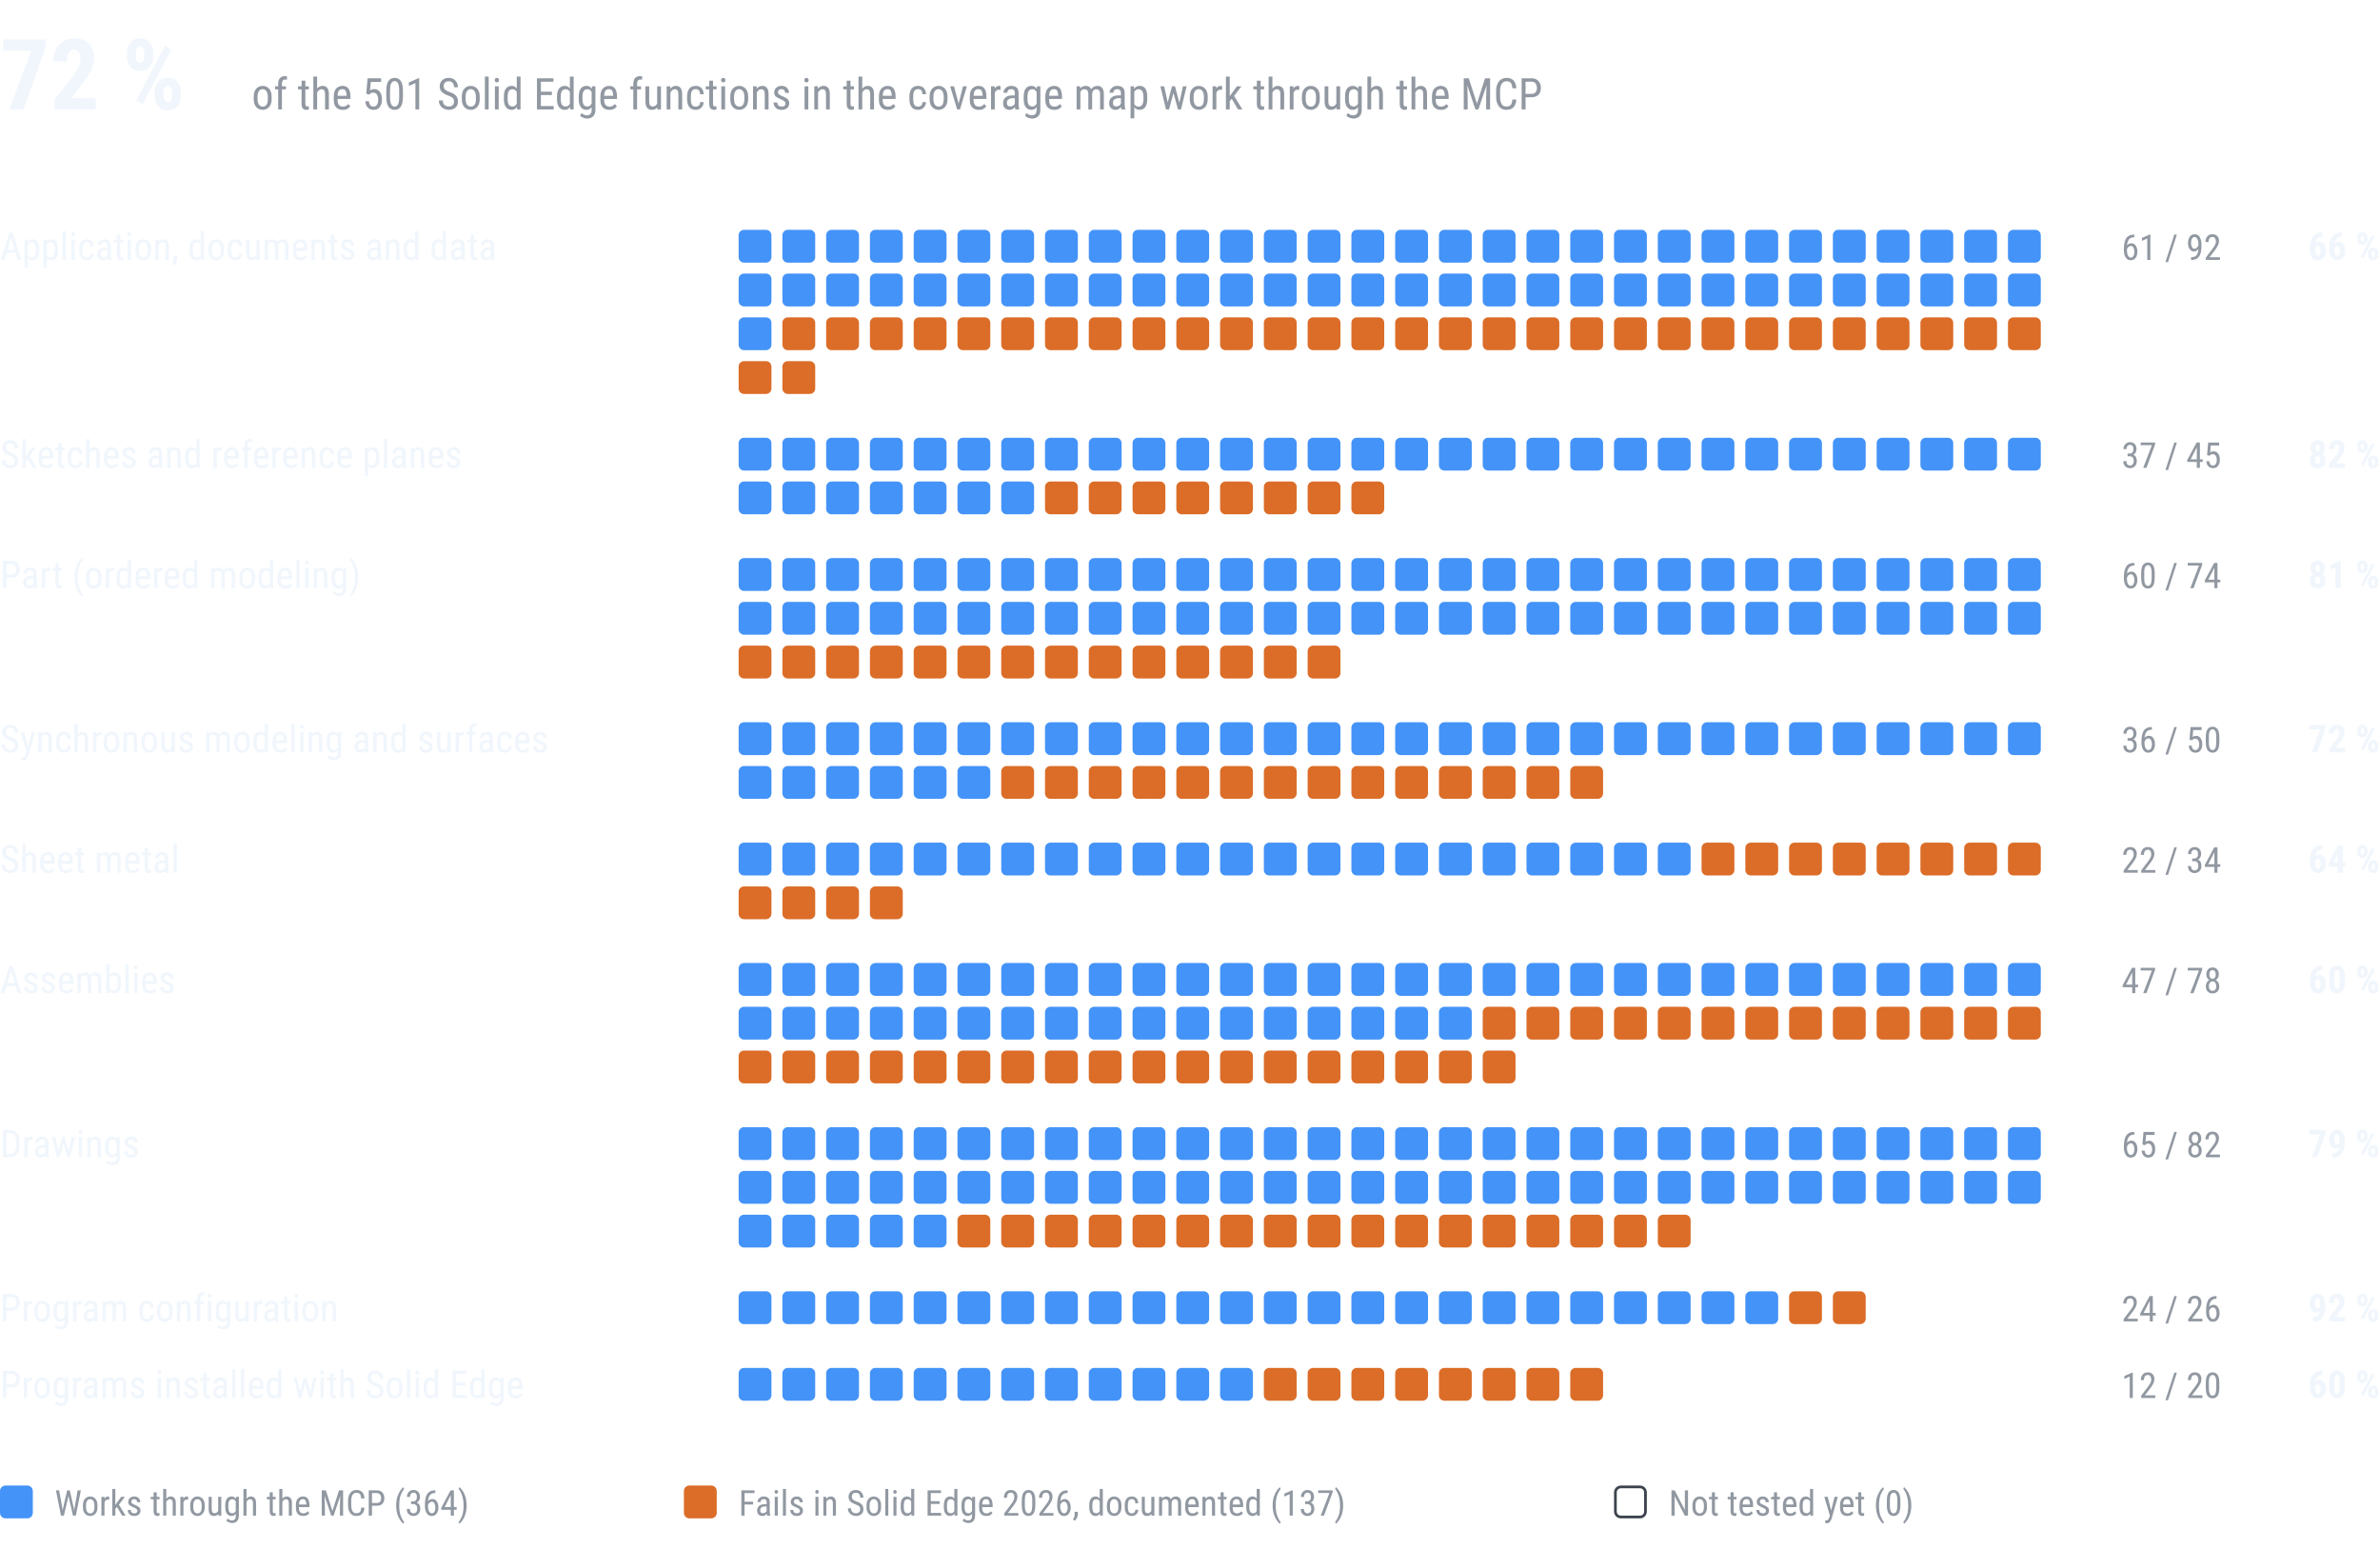
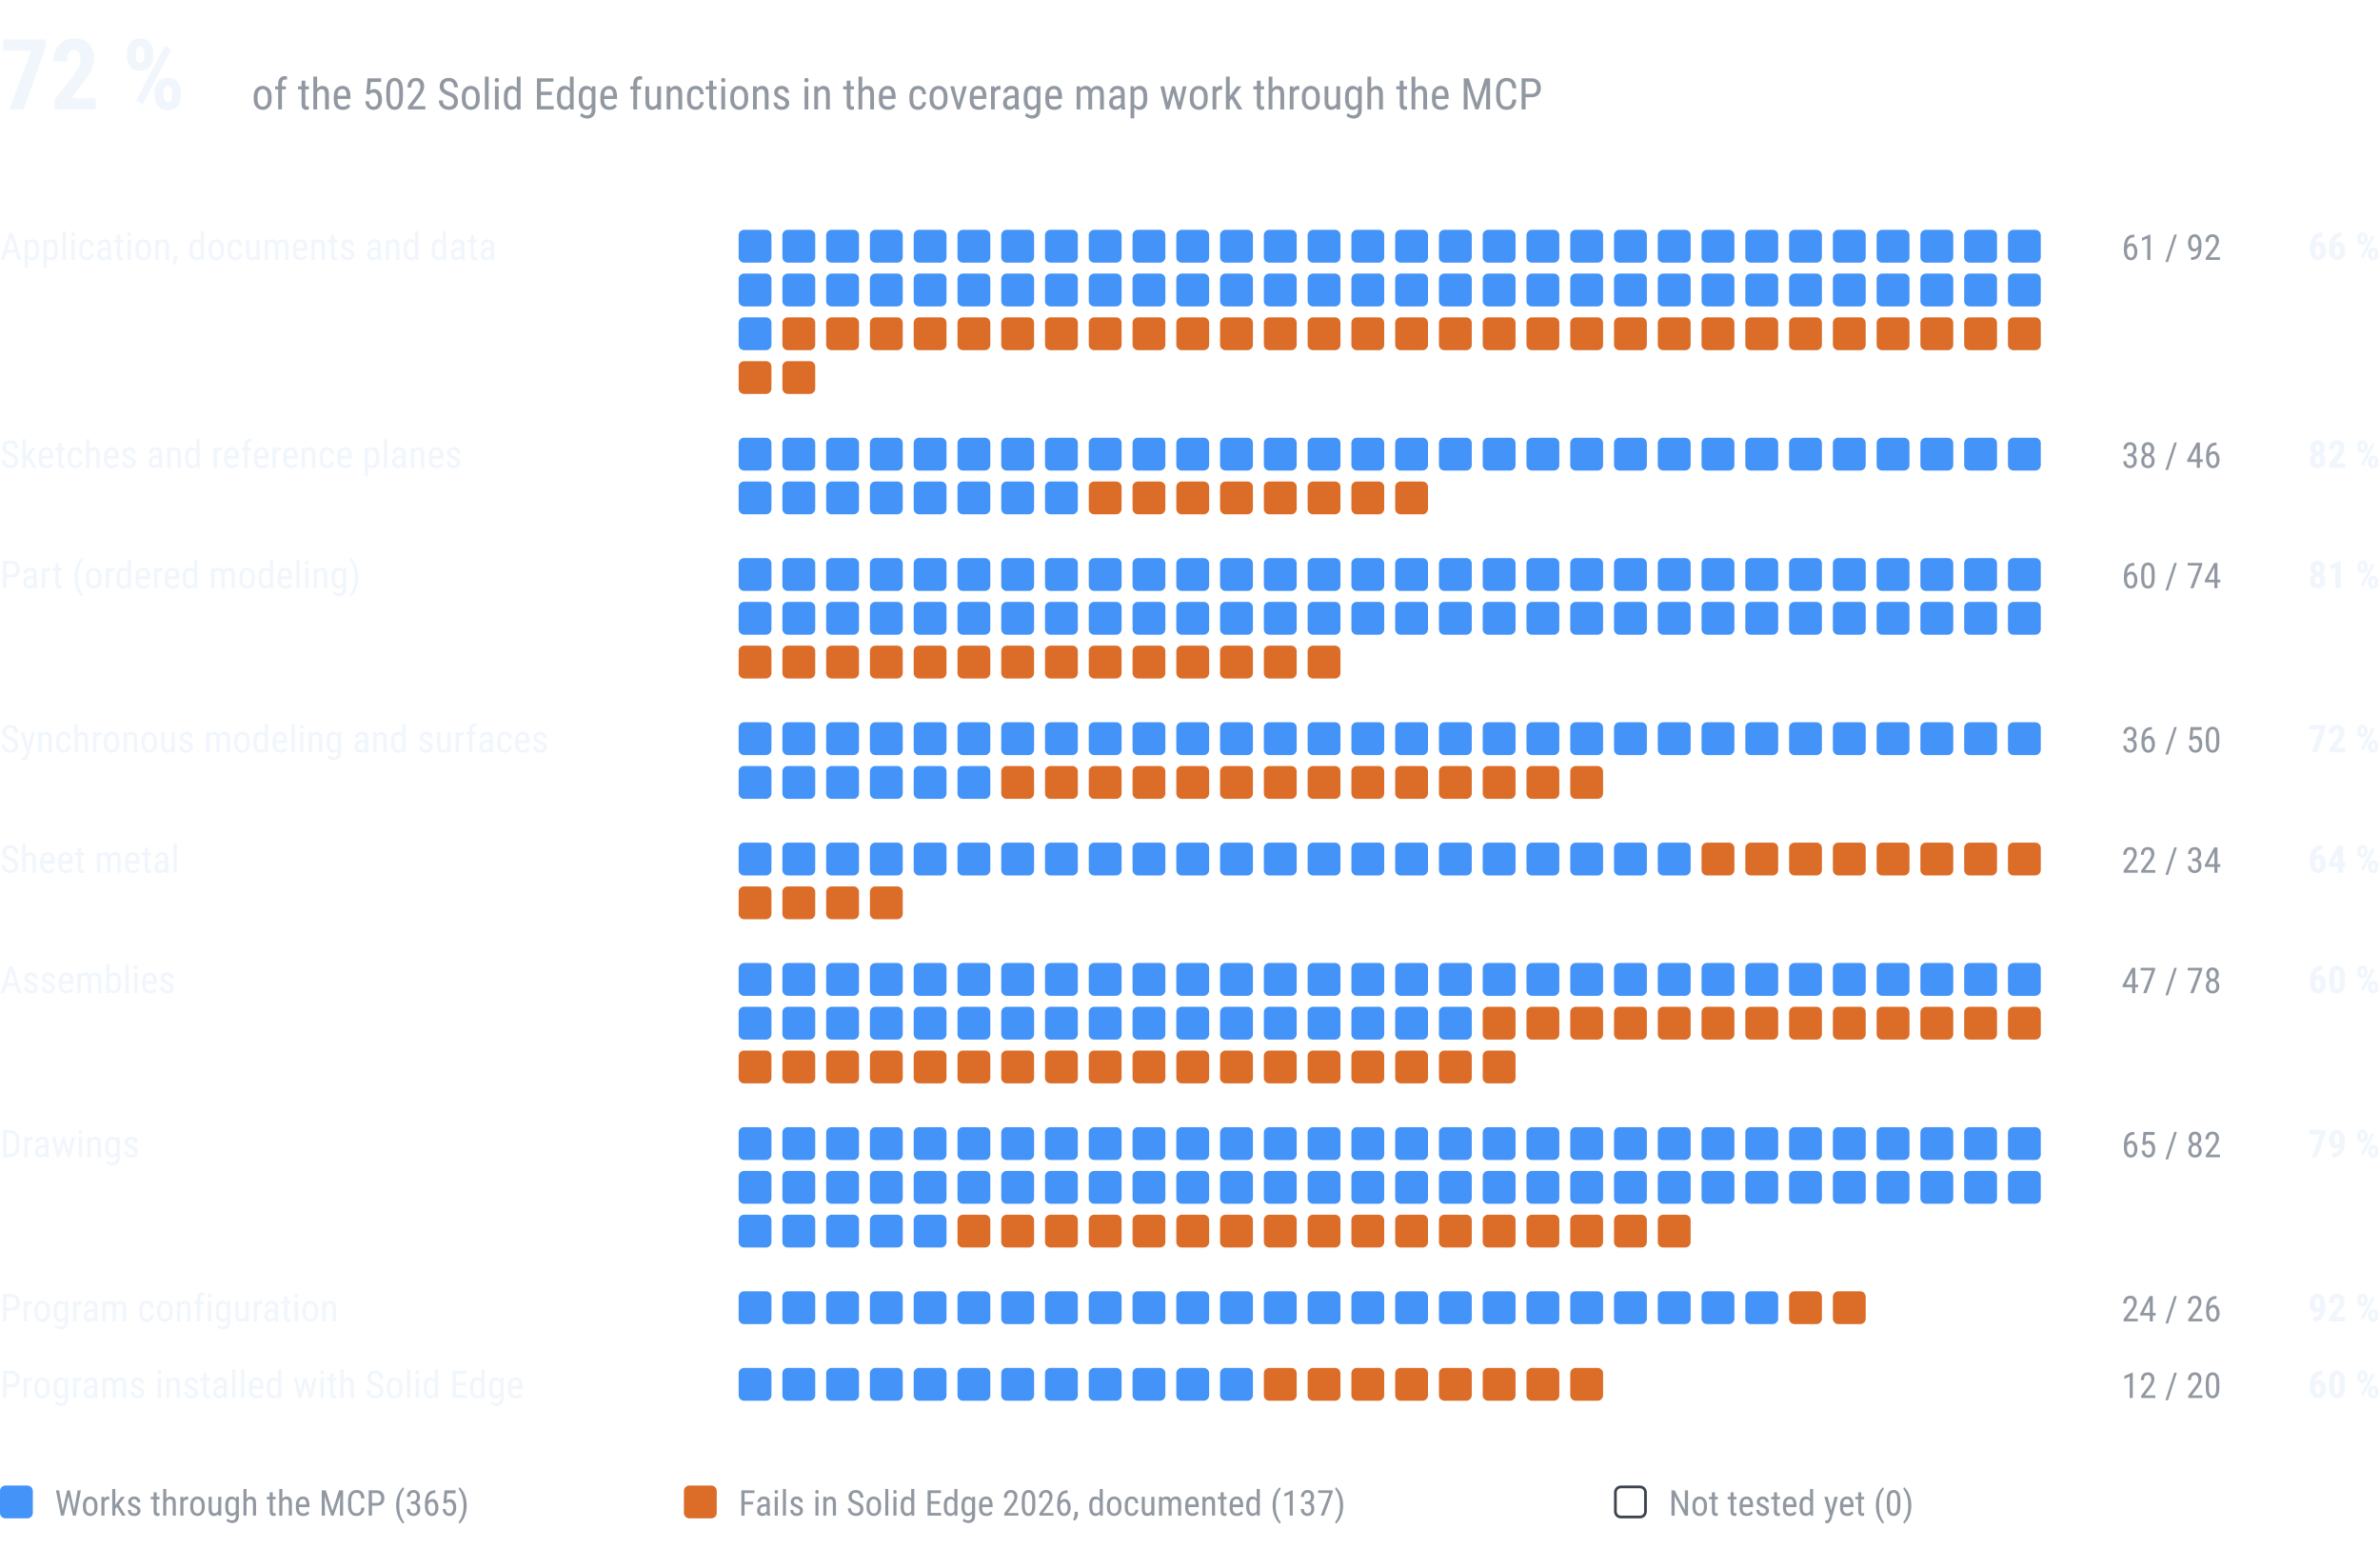
<svg xmlns="http://www.w3.org/2000/svg" width="870" height="566" viewBox="0 0 870 566" role="img" aria-labelledby="title desc">
  <g font-family="Bahnschrift, 'DIN Alternate', 'DIN 1451', D-DIN, Barlow, 'Roboto Condensed', 'Arial Narrow', sans-serif">
    <text x="0" y="40" font-size="36" font-weight="600" fill="#f0f6fc">72 %</text>
-     <text x="92" y="40" font-size="16" fill="#9198a1">of the 501 Solid Edge functions in the coverage map work through the MCP</text>
+     <text x="92" y="40" font-size="16" fill="#9198a1">of the 502 Solid Edge functions in the coverage map work through the MCP</text>
    <text x="0" y="95" font-size="14" fill="#f0f6fc">Application, documents and data</text>
    <rect x="270" y="84" width="12" height="12" rx="2" fill="#4493f8" />
    <rect x="286" y="84" width="12" height="12" rx="2" fill="#4493f8" />
    <rect x="302" y="84" width="12" height="12" rx="2" fill="#4493f8" />
    <rect x="318" y="84" width="12" height="12" rx="2" fill="#4493f8" />
    <rect x="334" y="84" width="12" height="12" rx="2" fill="#4493f8" />
    <rect x="350" y="84" width="12" height="12" rx="2" fill="#4493f8" />
    <rect x="366" y="84" width="12" height="12" rx="2" fill="#4493f8" />
    <rect x="382" y="84" width="12" height="12" rx="2" fill="#4493f8" />
    <rect x="398" y="84" width="12" height="12" rx="2" fill="#4493f8" />
    <rect x="414" y="84" width="12" height="12" rx="2" fill="#4493f8" />
    <rect x="430" y="84" width="12" height="12" rx="2" fill="#4493f8" />
    <rect x="446" y="84" width="12" height="12" rx="2" fill="#4493f8" />
    <rect x="462" y="84" width="12" height="12" rx="2" fill="#4493f8" />
    <rect x="478" y="84" width="12" height="12" rx="2" fill="#4493f8" />
    <rect x="494" y="84" width="12" height="12" rx="2" fill="#4493f8" />
    <rect x="510" y="84" width="12" height="12" rx="2" fill="#4493f8" />
    <rect x="526" y="84" width="12" height="12" rx="2" fill="#4493f8" />
    <rect x="542" y="84" width="12" height="12" rx="2" fill="#4493f8" />
    <rect x="558" y="84" width="12" height="12" rx="2" fill="#4493f8" />
    <rect x="574" y="84" width="12" height="12" rx="2" fill="#4493f8" />
    <rect x="590" y="84" width="12" height="12" rx="2" fill="#4493f8" />
    <rect x="606" y="84" width="12" height="12" rx="2" fill="#4493f8" />
    <rect x="622" y="84" width="12" height="12" rx="2" fill="#4493f8" />
    <rect x="638" y="84" width="12" height="12" rx="2" fill="#4493f8" />
    <rect x="654" y="84" width="12" height="12" rx="2" fill="#4493f8" />
    <rect x="670" y="84" width="12" height="12" rx="2" fill="#4493f8" />
    <rect x="686" y="84" width="12" height="12" rx="2" fill="#4493f8" />
    <rect x="702" y="84" width="12" height="12" rx="2" fill="#4493f8" />
    <rect x="718" y="84" width="12" height="12" rx="2" fill="#4493f8" />
    <rect x="734" y="84" width="12" height="12" rx="2" fill="#4493f8" />
    <rect x="270" y="100" width="12" height="12" rx="2" fill="#4493f8" />
    <rect x="286" y="100" width="12" height="12" rx="2" fill="#4493f8" />
    <rect x="302" y="100" width="12" height="12" rx="2" fill="#4493f8" />
    <rect x="318" y="100" width="12" height="12" rx="2" fill="#4493f8" />
    <rect x="334" y="100" width="12" height="12" rx="2" fill="#4493f8" />
    <rect x="350" y="100" width="12" height="12" rx="2" fill="#4493f8" />
    <rect x="366" y="100" width="12" height="12" rx="2" fill="#4493f8" />
    <rect x="382" y="100" width="12" height="12" rx="2" fill="#4493f8" />
    <rect x="398" y="100" width="12" height="12" rx="2" fill="#4493f8" />
    <rect x="414" y="100" width="12" height="12" rx="2" fill="#4493f8" />
    <rect x="430" y="100" width="12" height="12" rx="2" fill="#4493f8" />
    <rect x="446" y="100" width="12" height="12" rx="2" fill="#4493f8" />
    <rect x="462" y="100" width="12" height="12" rx="2" fill="#4493f8" />
    <rect x="478" y="100" width="12" height="12" rx="2" fill="#4493f8" />
    <rect x="494" y="100" width="12" height="12" rx="2" fill="#4493f8" />
    <rect x="510" y="100" width="12" height="12" rx="2" fill="#4493f8" />
    <rect x="526" y="100" width="12" height="12" rx="2" fill="#4493f8" />
    <rect x="542" y="100" width="12" height="12" rx="2" fill="#4493f8" />
    <rect x="558" y="100" width="12" height="12" rx="2" fill="#4493f8" />
    <rect x="574" y="100" width="12" height="12" rx="2" fill="#4493f8" />
    <rect x="590" y="100" width="12" height="12" rx="2" fill="#4493f8" />
    <rect x="606" y="100" width="12" height="12" rx="2" fill="#4493f8" />
    <rect x="622" y="100" width="12" height="12" rx="2" fill="#4493f8" />
    <rect x="638" y="100" width="12" height="12" rx="2" fill="#4493f8" />
    <rect x="654" y="100" width="12" height="12" rx="2" fill="#4493f8" />
    <rect x="670" y="100" width="12" height="12" rx="2" fill="#4493f8" />
    <rect x="686" y="100" width="12" height="12" rx="2" fill="#4493f8" />
    <rect x="702" y="100" width="12" height="12" rx="2" fill="#4493f8" />
    <rect x="718" y="100" width="12" height="12" rx="2" fill="#4493f8" />
    <rect x="734" y="100" width="12" height="12" rx="2" fill="#4493f8" />
    <rect x="270" y="116" width="12" height="12" rx="2" fill="#4493f8" />
    <rect x="286" y="116" width="12" height="12" rx="2" fill="#db6d28" />
    <rect x="302" y="116" width="12" height="12" rx="2" fill="#db6d28" />
    <rect x="318" y="116" width="12" height="12" rx="2" fill="#db6d28" />
    <rect x="334" y="116" width="12" height="12" rx="2" fill="#db6d28" />
    <rect x="350" y="116" width="12" height="12" rx="2" fill="#db6d28" />
    <rect x="366" y="116" width="12" height="12" rx="2" fill="#db6d28" />
    <rect x="382" y="116" width="12" height="12" rx="2" fill="#db6d28" />
    <rect x="398" y="116" width="12" height="12" rx="2" fill="#db6d28" />
    <rect x="414" y="116" width="12" height="12" rx="2" fill="#db6d28" />
    <rect x="430" y="116" width="12" height="12" rx="2" fill="#db6d28" />
    <rect x="446" y="116" width="12" height="12" rx="2" fill="#db6d28" />
    <rect x="462" y="116" width="12" height="12" rx="2" fill="#db6d28" />
    <rect x="478" y="116" width="12" height="12" rx="2" fill="#db6d28" />
    <rect x="494" y="116" width="12" height="12" rx="2" fill="#db6d28" />
    <rect x="510" y="116" width="12" height="12" rx="2" fill="#db6d28" />
    <rect x="526" y="116" width="12" height="12" rx="2" fill="#db6d28" />
    <rect x="542" y="116" width="12" height="12" rx="2" fill="#db6d28" />
    <rect x="558" y="116" width="12" height="12" rx="2" fill="#db6d28" />
    <rect x="574" y="116" width="12" height="12" rx="2" fill="#db6d28" />
    <rect x="590" y="116" width="12" height="12" rx="2" fill="#db6d28" />
    <rect x="606" y="116" width="12" height="12" rx="2" fill="#db6d28" />
    <rect x="622" y="116" width="12" height="12" rx="2" fill="#db6d28" />
    <rect x="638" y="116" width="12" height="12" rx="2" fill="#db6d28" />
    <rect x="654" y="116" width="12" height="12" rx="2" fill="#db6d28" />
    <rect x="670" y="116" width="12" height="12" rx="2" fill="#db6d28" />
    <rect x="686" y="116" width="12" height="12" rx="2" fill="#db6d28" />
    <rect x="702" y="116" width="12" height="12" rx="2" fill="#db6d28" />
    <rect x="718" y="116" width="12" height="12" rx="2" fill="#db6d28" />
    <rect x="734" y="116" width="12" height="12" rx="2" fill="#db6d28" />
    <rect x="270" y="132" width="12" height="12" rx="2" fill="#db6d28" />
    <rect x="286" y="132" width="12" height="12" rx="2" fill="#db6d28" />
    <text x="812" y="95" font-size="13" text-anchor="end" fill="#9198a1">61 / 92</text>
    <text x="870" y="95" font-size="14" font-weight="600" text-anchor="end" fill="#f0f6fc">66 %</text>
    <text x="0" y="171" font-size="14" fill="#f0f6fc">Sketches and reference planes</text>
    <rect x="270" y="160" width="12" height="12" rx="2" fill="#4493f8" />
    <rect x="286" y="160" width="12" height="12" rx="2" fill="#4493f8" />
    <rect x="302" y="160" width="12" height="12" rx="2" fill="#4493f8" />
    <rect x="318" y="160" width="12" height="12" rx="2" fill="#4493f8" />
    <rect x="334" y="160" width="12" height="12" rx="2" fill="#4493f8" />
    <rect x="350" y="160" width="12" height="12" rx="2" fill="#4493f8" />
    <rect x="366" y="160" width="12" height="12" rx="2" fill="#4493f8" />
    <rect x="382" y="160" width="12" height="12" rx="2" fill="#4493f8" />
    <rect x="398" y="160" width="12" height="12" rx="2" fill="#4493f8" />
    <rect x="414" y="160" width="12" height="12" rx="2" fill="#4493f8" />
    <rect x="430" y="160" width="12" height="12" rx="2" fill="#4493f8" />
    <rect x="446" y="160" width="12" height="12" rx="2" fill="#4493f8" />
    <rect x="462" y="160" width="12" height="12" rx="2" fill="#4493f8" />
    <rect x="478" y="160" width="12" height="12" rx="2" fill="#4493f8" />
    <rect x="494" y="160" width="12" height="12" rx="2" fill="#4493f8" />
    <rect x="510" y="160" width="12" height="12" rx="2" fill="#4493f8" />
    <rect x="526" y="160" width="12" height="12" rx="2" fill="#4493f8" />
    <rect x="542" y="160" width="12" height="12" rx="2" fill="#4493f8" />
    <rect x="558" y="160" width="12" height="12" rx="2" fill="#4493f8" />
    <rect x="574" y="160" width="12" height="12" rx="2" fill="#4493f8" />
    <rect x="590" y="160" width="12" height="12" rx="2" fill="#4493f8" />
    <rect x="606" y="160" width="12" height="12" rx="2" fill="#4493f8" />
    <rect x="622" y="160" width="12" height="12" rx="2" fill="#4493f8" />
    <rect x="638" y="160" width="12" height="12" rx="2" fill="#4493f8" />
    <rect x="654" y="160" width="12" height="12" rx="2" fill="#4493f8" />
    <rect x="670" y="160" width="12" height="12" rx="2" fill="#4493f8" />
    <rect x="686" y="160" width="12" height="12" rx="2" fill="#4493f8" />
    <rect x="702" y="160" width="12" height="12" rx="2" fill="#4493f8" />
    <rect x="718" y="160" width="12" height="12" rx="2" fill="#4493f8" />
    <rect x="734" y="160" width="12" height="12" rx="2" fill="#4493f8" />
    <rect x="270" y="176" width="12" height="12" rx="2" fill="#4493f8" />
    <rect x="286" y="176" width="12" height="12" rx="2" fill="#4493f8" />
    <rect x="302" y="176" width="12" height="12" rx="2" fill="#4493f8" />
    <rect x="318" y="176" width="12" height="12" rx="2" fill="#4493f8" />
    <rect x="334" y="176" width="12" height="12" rx="2" fill="#4493f8" />
    <rect x="350" y="176" width="12" height="12" rx="2" fill="#4493f8" />
    <rect x="366" y="176" width="12" height="12" rx="2" fill="#4493f8" />
-     <rect x="382" y="176" width="12" height="12" rx="2" fill="#db6d28" />
+     <rect x="382" y="176" width="12" height="12" rx="2" fill="#4493f8" />
    <rect x="398" y="176" width="12" height="12" rx="2" fill="#db6d28" />
    <rect x="414" y="176" width="12" height="12" rx="2" fill="#db6d28" />
    <rect x="430" y="176" width="12" height="12" rx="2" fill="#db6d28" />
    <rect x="446" y="176" width="12" height="12" rx="2" fill="#db6d28" />
    <rect x="462" y="176" width="12" height="12" rx="2" fill="#db6d28" />
    <rect x="478" y="176" width="12" height="12" rx="2" fill="#db6d28" />
    <rect x="494" y="176" width="12" height="12" rx="2" fill="#db6d28" />
-     <text x="812" y="171" font-size="13" text-anchor="end" fill="#9198a1">37 / 45</text>
+     <rect x="510" y="176" width="12" height="12" rx="2" fill="#db6d28" />
+     <text x="812" y="171" font-size="13" text-anchor="end" fill="#9198a1">38 / 46</text>
    <text x="870" y="171" font-size="14" font-weight="600" text-anchor="end" fill="#f0f6fc">82 %</text>
    <text x="0" y="215" font-size="14" fill="#f0f6fc">Part (ordered modeling)</text>
    <rect x="270" y="204" width="12" height="12" rx="2" fill="#4493f8" />
    <rect x="286" y="204" width="12" height="12" rx="2" fill="#4493f8" />
    <rect x="302" y="204" width="12" height="12" rx="2" fill="#4493f8" />
    <rect x="318" y="204" width="12" height="12" rx="2" fill="#4493f8" />
    <rect x="334" y="204" width="12" height="12" rx="2" fill="#4493f8" />
    <rect x="350" y="204" width="12" height="12" rx="2" fill="#4493f8" />
    <rect x="366" y="204" width="12" height="12" rx="2" fill="#4493f8" />
    <rect x="382" y="204" width="12" height="12" rx="2" fill="#4493f8" />
    <rect x="398" y="204" width="12" height="12" rx="2" fill="#4493f8" />
    <rect x="414" y="204" width="12" height="12" rx="2" fill="#4493f8" />
    <rect x="430" y="204" width="12" height="12" rx="2" fill="#4493f8" />
    <rect x="446" y="204" width="12" height="12" rx="2" fill="#4493f8" />
    <rect x="462" y="204" width="12" height="12" rx="2" fill="#4493f8" />
    <rect x="478" y="204" width="12" height="12" rx="2" fill="#4493f8" />
    <rect x="494" y="204" width="12" height="12" rx="2" fill="#4493f8" />
    <rect x="510" y="204" width="12" height="12" rx="2" fill="#4493f8" />
    <rect x="526" y="204" width="12" height="12" rx="2" fill="#4493f8" />
    <rect x="542" y="204" width="12" height="12" rx="2" fill="#4493f8" />
    <rect x="558" y="204" width="12" height="12" rx="2" fill="#4493f8" />
    <rect x="574" y="204" width="12" height="12" rx="2" fill="#4493f8" />
    <rect x="590" y="204" width="12" height="12" rx="2" fill="#4493f8" />
    <rect x="606" y="204" width="12" height="12" rx="2" fill="#4493f8" />
    <rect x="622" y="204" width="12" height="12" rx="2" fill="#4493f8" />
    <rect x="638" y="204" width="12" height="12" rx="2" fill="#4493f8" />
    <rect x="654" y="204" width="12" height="12" rx="2" fill="#4493f8" />
    <rect x="670" y="204" width="12" height="12" rx="2" fill="#4493f8" />
    <rect x="686" y="204" width="12" height="12" rx="2" fill="#4493f8" />
    <rect x="702" y="204" width="12" height="12" rx="2" fill="#4493f8" />
    <rect x="718" y="204" width="12" height="12" rx="2" fill="#4493f8" />
    <rect x="734" y="204" width="12" height="12" rx="2" fill="#4493f8" />
    <rect x="270" y="220" width="12" height="12" rx="2" fill="#4493f8" />
    <rect x="286" y="220" width="12" height="12" rx="2" fill="#4493f8" />
    <rect x="302" y="220" width="12" height="12" rx="2" fill="#4493f8" />
    <rect x="318" y="220" width="12" height="12" rx="2" fill="#4493f8" />
    <rect x="334" y="220" width="12" height="12" rx="2" fill="#4493f8" />
    <rect x="350" y="220" width="12" height="12" rx="2" fill="#4493f8" />
    <rect x="366" y="220" width="12" height="12" rx="2" fill="#4493f8" />
    <rect x="382" y="220" width="12" height="12" rx="2" fill="#4493f8" />
    <rect x="398" y="220" width="12" height="12" rx="2" fill="#4493f8" />
    <rect x="414" y="220" width="12" height="12" rx="2" fill="#4493f8" />
    <rect x="430" y="220" width="12" height="12" rx="2" fill="#4493f8" />
    <rect x="446" y="220" width="12" height="12" rx="2" fill="#4493f8" />
    <rect x="462" y="220" width="12" height="12" rx="2" fill="#4493f8" />
    <rect x="478" y="220" width="12" height="12" rx="2" fill="#4493f8" />
    <rect x="494" y="220" width="12" height="12" rx="2" fill="#4493f8" />
    <rect x="510" y="220" width="12" height="12" rx="2" fill="#4493f8" />
    <rect x="526" y="220" width="12" height="12" rx="2" fill="#4493f8" />
    <rect x="542" y="220" width="12" height="12" rx="2" fill="#4493f8" />
    <rect x="558" y="220" width="12" height="12" rx="2" fill="#4493f8" />
    <rect x="574" y="220" width="12" height="12" rx="2" fill="#4493f8" />
    <rect x="590" y="220" width="12" height="12" rx="2" fill="#4493f8" />
    <rect x="606" y="220" width="12" height="12" rx="2" fill="#4493f8" />
    <rect x="622" y="220" width="12" height="12" rx="2" fill="#4493f8" />
    <rect x="638" y="220" width="12" height="12" rx="2" fill="#4493f8" />
    <rect x="654" y="220" width="12" height="12" rx="2" fill="#4493f8" />
    <rect x="670" y="220" width="12" height="12" rx="2" fill="#4493f8" />
    <rect x="686" y="220" width="12" height="12" rx="2" fill="#4493f8" />
    <rect x="702" y="220" width="12" height="12" rx="2" fill="#4493f8" />
    <rect x="718" y="220" width="12" height="12" rx="2" fill="#4493f8" />
    <rect x="734" y="220" width="12" height="12" rx="2" fill="#4493f8" />
    <rect x="270" y="236" width="12" height="12" rx="2" fill="#db6d28" />
    <rect x="286" y="236" width="12" height="12" rx="2" fill="#db6d28" />
    <rect x="302" y="236" width="12" height="12" rx="2" fill="#db6d28" />
    <rect x="318" y="236" width="12" height="12" rx="2" fill="#db6d28" />
    <rect x="334" y="236" width="12" height="12" rx="2" fill="#db6d28" />
    <rect x="350" y="236" width="12" height="12" rx="2" fill="#db6d28" />
    <rect x="366" y="236" width="12" height="12" rx="2" fill="#db6d28" />
    <rect x="382" y="236" width="12" height="12" rx="2" fill="#db6d28" />
    <rect x="398" y="236" width="12" height="12" rx="2" fill="#db6d28" />
    <rect x="414" y="236" width="12" height="12" rx="2" fill="#db6d28" />
    <rect x="430" y="236" width="12" height="12" rx="2" fill="#db6d28" />
    <rect x="446" y="236" width="12" height="12" rx="2" fill="#db6d28" />
    <rect x="462" y="236" width="12" height="12" rx="2" fill="#db6d28" />
    <rect x="478" y="236" width="12" height="12" rx="2" fill="#db6d28" />
    <text x="812" y="215" font-size="13" text-anchor="end" fill="#9198a1">60 / 74</text>
    <text x="870" y="215" font-size="14" font-weight="600" text-anchor="end" fill="#f0f6fc">81 %</text>
    <text x="0" y="275" font-size="14" fill="#f0f6fc">Synchronous modeling and surfaces</text>
    <rect x="270" y="264" width="12" height="12" rx="2" fill="#4493f8" />
    <rect x="286" y="264" width="12" height="12" rx="2" fill="#4493f8" />
    <rect x="302" y="264" width="12" height="12" rx="2" fill="#4493f8" />
    <rect x="318" y="264" width="12" height="12" rx="2" fill="#4493f8" />
    <rect x="334" y="264" width="12" height="12" rx="2" fill="#4493f8" />
    <rect x="350" y="264" width="12" height="12" rx="2" fill="#4493f8" />
    <rect x="366" y="264" width="12" height="12" rx="2" fill="#4493f8" />
    <rect x="382" y="264" width="12" height="12" rx="2" fill="#4493f8" />
    <rect x="398" y="264" width="12" height="12" rx="2" fill="#4493f8" />
    <rect x="414" y="264" width="12" height="12" rx="2" fill="#4493f8" />
    <rect x="430" y="264" width="12" height="12" rx="2" fill="#4493f8" />
    <rect x="446" y="264" width="12" height="12" rx="2" fill="#4493f8" />
    <rect x="462" y="264" width="12" height="12" rx="2" fill="#4493f8" />
    <rect x="478" y="264" width="12" height="12" rx="2" fill="#4493f8" />
    <rect x="494" y="264" width="12" height="12" rx="2" fill="#4493f8" />
    <rect x="510" y="264" width="12" height="12" rx="2" fill="#4493f8" />
    <rect x="526" y="264" width="12" height="12" rx="2" fill="#4493f8" />
    <rect x="542" y="264" width="12" height="12" rx="2" fill="#4493f8" />
    <rect x="558" y="264" width="12" height="12" rx="2" fill="#4493f8" />
    <rect x="574" y="264" width="12" height="12" rx="2" fill="#4493f8" />
    <rect x="590" y="264" width="12" height="12" rx="2" fill="#4493f8" />
    <rect x="606" y="264" width="12" height="12" rx="2" fill="#4493f8" />
    <rect x="622" y="264" width="12" height="12" rx="2" fill="#4493f8" />
    <rect x="638" y="264" width="12" height="12" rx="2" fill="#4493f8" />
    <rect x="654" y="264" width="12" height="12" rx="2" fill="#4493f8" />
    <rect x="670" y="264" width="12" height="12" rx="2" fill="#4493f8" />
    <rect x="686" y="264" width="12" height="12" rx="2" fill="#4493f8" />
    <rect x="702" y="264" width="12" height="12" rx="2" fill="#4493f8" />
    <rect x="718" y="264" width="12" height="12" rx="2" fill="#4493f8" />
    <rect x="734" y="264" width="12" height="12" rx="2" fill="#4493f8" />
    <rect x="270" y="280" width="12" height="12" rx="2" fill="#4493f8" />
    <rect x="286" y="280" width="12" height="12" rx="2" fill="#4493f8" />
    <rect x="302" y="280" width="12" height="12" rx="2" fill="#4493f8" />
    <rect x="318" y="280" width="12" height="12" rx="2" fill="#4493f8" />
    <rect x="334" y="280" width="12" height="12" rx="2" fill="#4493f8" />
    <rect x="350" y="280" width="12" height="12" rx="2" fill="#4493f8" />
    <rect x="366" y="280" width="12" height="12" rx="2" fill="#db6d28" />
    <rect x="382" y="280" width="12" height="12" rx="2" fill="#db6d28" />
    <rect x="398" y="280" width="12" height="12" rx="2" fill="#db6d28" />
    <rect x="414" y="280" width="12" height="12" rx="2" fill="#db6d28" />
    <rect x="430" y="280" width="12" height="12" rx="2" fill="#db6d28" />
    <rect x="446" y="280" width="12" height="12" rx="2" fill="#db6d28" />
    <rect x="462" y="280" width="12" height="12" rx="2" fill="#db6d28" />
    <rect x="478" y="280" width="12" height="12" rx="2" fill="#db6d28" />
    <rect x="494" y="280" width="12" height="12" rx="2" fill="#db6d28" />
    <rect x="510" y="280" width="12" height="12" rx="2" fill="#db6d28" />
    <rect x="526" y="280" width="12" height="12" rx="2" fill="#db6d28" />
    <rect x="542" y="280" width="12" height="12" rx="2" fill="#db6d28" />
    <rect x="558" y="280" width="12" height="12" rx="2" fill="#db6d28" />
    <rect x="574" y="280" width="12" height="12" rx="2" fill="#db6d28" />
    <text x="812" y="275" font-size="13" text-anchor="end" fill="#9198a1">36 / 50</text>
    <text x="870" y="275" font-size="14" font-weight="600" text-anchor="end" fill="#f0f6fc">72 %</text>
    <text x="0" y="319" font-size="14" fill="#f0f6fc">Sheet metal</text>
    <rect x="270" y="308" width="12" height="12" rx="2" fill="#4493f8" />
    <rect x="286" y="308" width="12" height="12" rx="2" fill="#4493f8" />
    <rect x="302" y="308" width="12" height="12" rx="2" fill="#4493f8" />
    <rect x="318" y="308" width="12" height="12" rx="2" fill="#4493f8" />
    <rect x="334" y="308" width="12" height="12" rx="2" fill="#4493f8" />
    <rect x="350" y="308" width="12" height="12" rx="2" fill="#4493f8" />
    <rect x="366" y="308" width="12" height="12" rx="2" fill="#4493f8" />
    <rect x="382" y="308" width="12" height="12" rx="2" fill="#4493f8" />
    <rect x="398" y="308" width="12" height="12" rx="2" fill="#4493f8" />
    <rect x="414" y="308" width="12" height="12" rx="2" fill="#4493f8" />
    <rect x="430" y="308" width="12" height="12" rx="2" fill="#4493f8" />
    <rect x="446" y="308" width="12" height="12" rx="2" fill="#4493f8" />
    <rect x="462" y="308" width="12" height="12" rx="2" fill="#4493f8" />
    <rect x="478" y="308" width="12" height="12" rx="2" fill="#4493f8" />
    <rect x="494" y="308" width="12" height="12" rx="2" fill="#4493f8" />
    <rect x="510" y="308" width="12" height="12" rx="2" fill="#4493f8" />
    <rect x="526" y="308" width="12" height="12" rx="2" fill="#4493f8" />
    <rect x="542" y="308" width="12" height="12" rx="2" fill="#4493f8" />
    <rect x="558" y="308" width="12" height="12" rx="2" fill="#4493f8" />
    <rect x="574" y="308" width="12" height="12" rx="2" fill="#4493f8" />
    <rect x="590" y="308" width="12" height="12" rx="2" fill="#4493f8" />
    <rect x="606" y="308" width="12" height="12" rx="2" fill="#4493f8" />
    <rect x="622" y="308" width="12" height="12" rx="2" fill="#db6d28" />
    <rect x="638" y="308" width="12" height="12" rx="2" fill="#db6d28" />
    <rect x="654" y="308" width="12" height="12" rx="2" fill="#db6d28" />
    <rect x="670" y="308" width="12" height="12" rx="2" fill="#db6d28" />
    <rect x="686" y="308" width="12" height="12" rx="2" fill="#db6d28" />
    <rect x="702" y="308" width="12" height="12" rx="2" fill="#db6d28" />
    <rect x="718" y="308" width="12" height="12" rx="2" fill="#db6d28" />
    <rect x="734" y="308" width="12" height="12" rx="2" fill="#db6d28" />
    <rect x="270" y="324" width="12" height="12" rx="2" fill="#db6d28" />
    <rect x="286" y="324" width="12" height="12" rx="2" fill="#db6d28" />
    <rect x="302" y="324" width="12" height="12" rx="2" fill="#db6d28" />
    <rect x="318" y="324" width="12" height="12" rx="2" fill="#db6d28" />
    <text x="812" y="319" font-size="13" text-anchor="end" fill="#9198a1">22 / 34</text>
    <text x="870" y="319" font-size="14" font-weight="600" text-anchor="end" fill="#f0f6fc">64 %</text>
    <text x="0" y="363" font-size="14" fill="#f0f6fc">Assemblies</text>
    <rect x="270" y="352" width="12" height="12" rx="2" fill="#4493f8" />
    <rect x="286" y="352" width="12" height="12" rx="2" fill="#4493f8" />
    <rect x="302" y="352" width="12" height="12" rx="2" fill="#4493f8" />
    <rect x="318" y="352" width="12" height="12" rx="2" fill="#4493f8" />
    <rect x="334" y="352" width="12" height="12" rx="2" fill="#4493f8" />
    <rect x="350" y="352" width="12" height="12" rx="2" fill="#4493f8" />
    <rect x="366" y="352" width="12" height="12" rx="2" fill="#4493f8" />
    <rect x="382" y="352" width="12" height="12" rx="2" fill="#4493f8" />
    <rect x="398" y="352" width="12" height="12" rx="2" fill="#4493f8" />
    <rect x="414" y="352" width="12" height="12" rx="2" fill="#4493f8" />
    <rect x="430" y="352" width="12" height="12" rx="2" fill="#4493f8" />
    <rect x="446" y="352" width="12" height="12" rx="2" fill="#4493f8" />
    <rect x="462" y="352" width="12" height="12" rx="2" fill="#4493f8" />
    <rect x="478" y="352" width="12" height="12" rx="2" fill="#4493f8" />
    <rect x="494" y="352" width="12" height="12" rx="2" fill="#4493f8" />
    <rect x="510" y="352" width="12" height="12" rx="2" fill="#4493f8" />
    <rect x="526" y="352" width="12" height="12" rx="2" fill="#4493f8" />
    <rect x="542" y="352" width="12" height="12" rx="2" fill="#4493f8" />
    <rect x="558" y="352" width="12" height="12" rx="2" fill="#4493f8" />
    <rect x="574" y="352" width="12" height="12" rx="2" fill="#4493f8" />
    <rect x="590" y="352" width="12" height="12" rx="2" fill="#4493f8" />
    <rect x="606" y="352" width="12" height="12" rx="2" fill="#4493f8" />
    <rect x="622" y="352" width="12" height="12" rx="2" fill="#4493f8" />
    <rect x="638" y="352" width="12" height="12" rx="2" fill="#4493f8" />
    <rect x="654" y="352" width="12" height="12" rx="2" fill="#4493f8" />
    <rect x="670" y="352" width="12" height="12" rx="2" fill="#4493f8" />
    <rect x="686" y="352" width="12" height="12" rx="2" fill="#4493f8" />
    <rect x="702" y="352" width="12" height="12" rx="2" fill="#4493f8" />
    <rect x="718" y="352" width="12" height="12" rx="2" fill="#4493f8" />
    <rect x="734" y="352" width="12" height="12" rx="2" fill="#4493f8" />
    <rect x="270" y="368" width="12" height="12" rx="2" fill="#4493f8" />
    <rect x="286" y="368" width="12" height="12" rx="2" fill="#4493f8" />
    <rect x="302" y="368" width="12" height="12" rx="2" fill="#4493f8" />
    <rect x="318" y="368" width="12" height="12" rx="2" fill="#4493f8" />
    <rect x="334" y="368" width="12" height="12" rx="2" fill="#4493f8" />
    <rect x="350" y="368" width="12" height="12" rx="2" fill="#4493f8" />
    <rect x="366" y="368" width="12" height="12" rx="2" fill="#4493f8" />
    <rect x="382" y="368" width="12" height="12" rx="2" fill="#4493f8" />
    <rect x="398" y="368" width="12" height="12" rx="2" fill="#4493f8" />
    <rect x="414" y="368" width="12" height="12" rx="2" fill="#4493f8" />
    <rect x="430" y="368" width="12" height="12" rx="2" fill="#4493f8" />
    <rect x="446" y="368" width="12" height="12" rx="2" fill="#4493f8" />
    <rect x="462" y="368" width="12" height="12" rx="2" fill="#4493f8" />
    <rect x="478" y="368" width="12" height="12" rx="2" fill="#4493f8" />
    <rect x="494" y="368" width="12" height="12" rx="2" fill="#4493f8" />
    <rect x="510" y="368" width="12" height="12" rx="2" fill="#4493f8" />
    <rect x="526" y="368" width="12" height="12" rx="2" fill="#4493f8" />
    <rect x="542" y="368" width="12" height="12" rx="2" fill="#db6d28" />
    <rect x="558" y="368" width="12" height="12" rx="2" fill="#db6d28" />
    <rect x="574" y="368" width="12" height="12" rx="2" fill="#db6d28" />
    <rect x="590" y="368" width="12" height="12" rx="2" fill="#db6d28" />
    <rect x="606" y="368" width="12" height="12" rx="2" fill="#db6d28" />
    <rect x="622" y="368" width="12" height="12" rx="2" fill="#db6d28" />
    <rect x="638" y="368" width="12" height="12" rx="2" fill="#db6d28" />
    <rect x="654" y="368" width="12" height="12" rx="2" fill="#db6d28" />
    <rect x="670" y="368" width="12" height="12" rx="2" fill="#db6d28" />
    <rect x="686" y="368" width="12" height="12" rx="2" fill="#db6d28" />
    <rect x="702" y="368" width="12" height="12" rx="2" fill="#db6d28" />
    <rect x="718" y="368" width="12" height="12" rx="2" fill="#db6d28" />
    <rect x="734" y="368" width="12" height="12" rx="2" fill="#db6d28" />
    <rect x="270" y="384" width="12" height="12" rx="2" fill="#db6d28" />
    <rect x="286" y="384" width="12" height="12" rx="2" fill="#db6d28" />
    <rect x="302" y="384" width="12" height="12" rx="2" fill="#db6d28" />
    <rect x="318" y="384" width="12" height="12" rx="2" fill="#db6d28" />
    <rect x="334" y="384" width="12" height="12" rx="2" fill="#db6d28" />
    <rect x="350" y="384" width="12" height="12" rx="2" fill="#db6d28" />
    <rect x="366" y="384" width="12" height="12" rx="2" fill="#db6d28" />
    <rect x="382" y="384" width="12" height="12" rx="2" fill="#db6d28" />
    <rect x="398" y="384" width="12" height="12" rx="2" fill="#db6d28" />
    <rect x="414" y="384" width="12" height="12" rx="2" fill="#db6d28" />
    <rect x="430" y="384" width="12" height="12" rx="2" fill="#db6d28" />
    <rect x="446" y="384" width="12" height="12" rx="2" fill="#db6d28" />
    <rect x="462" y="384" width="12" height="12" rx="2" fill="#db6d28" />
    <rect x="478" y="384" width="12" height="12" rx="2" fill="#db6d28" />
    <rect x="494" y="384" width="12" height="12" rx="2" fill="#db6d28" />
    <rect x="510" y="384" width="12" height="12" rx="2" fill="#db6d28" />
    <rect x="526" y="384" width="12" height="12" rx="2" fill="#db6d28" />
    <rect x="542" y="384" width="12" height="12" rx="2" fill="#db6d28" />
    <text x="812" y="363" font-size="13" text-anchor="end" fill="#9198a1">47 / 78</text>
    <text x="870" y="363" font-size="14" font-weight="600" text-anchor="end" fill="#f0f6fc">60 %</text>
    <text x="0" y="423" font-size="14" fill="#f0f6fc">Drawings</text>
    <rect x="270" y="412" width="12" height="12" rx="2" fill="#4493f8" />
    <rect x="286" y="412" width="12" height="12" rx="2" fill="#4493f8" />
    <rect x="302" y="412" width="12" height="12" rx="2" fill="#4493f8" />
    <rect x="318" y="412" width="12" height="12" rx="2" fill="#4493f8" />
    <rect x="334" y="412" width="12" height="12" rx="2" fill="#4493f8" />
    <rect x="350" y="412" width="12" height="12" rx="2" fill="#4493f8" />
    <rect x="366" y="412" width="12" height="12" rx="2" fill="#4493f8" />
    <rect x="382" y="412" width="12" height="12" rx="2" fill="#4493f8" />
    <rect x="398" y="412" width="12" height="12" rx="2" fill="#4493f8" />
    <rect x="414" y="412" width="12" height="12" rx="2" fill="#4493f8" />
    <rect x="430" y="412" width="12" height="12" rx="2" fill="#4493f8" />
    <rect x="446" y="412" width="12" height="12" rx="2" fill="#4493f8" />
    <rect x="462" y="412" width="12" height="12" rx="2" fill="#4493f8" />
    <rect x="478" y="412" width="12" height="12" rx="2" fill="#4493f8" />
    <rect x="494" y="412" width="12" height="12" rx="2" fill="#4493f8" />
    <rect x="510" y="412" width="12" height="12" rx="2" fill="#4493f8" />
    <rect x="526" y="412" width="12" height="12" rx="2" fill="#4493f8" />
    <rect x="542" y="412" width="12" height="12" rx="2" fill="#4493f8" />
    <rect x="558" y="412" width="12" height="12" rx="2" fill="#4493f8" />
    <rect x="574" y="412" width="12" height="12" rx="2" fill="#4493f8" />
    <rect x="590" y="412" width="12" height="12" rx="2" fill="#4493f8" />
    <rect x="606" y="412" width="12" height="12" rx="2" fill="#4493f8" />
    <rect x="622" y="412" width="12" height="12" rx="2" fill="#4493f8" />
    <rect x="638" y="412" width="12" height="12" rx="2" fill="#4493f8" />
    <rect x="654" y="412" width="12" height="12" rx="2" fill="#4493f8" />
    <rect x="670" y="412" width="12" height="12" rx="2" fill="#4493f8" />
    <rect x="686" y="412" width="12" height="12" rx="2" fill="#4493f8" />
    <rect x="702" y="412" width="12" height="12" rx="2" fill="#4493f8" />
    <rect x="718" y="412" width="12" height="12" rx="2" fill="#4493f8" />
    <rect x="734" y="412" width="12" height="12" rx="2" fill="#4493f8" />
    <rect x="270" y="428" width="12" height="12" rx="2" fill="#4493f8" />
    <rect x="286" y="428" width="12" height="12" rx="2" fill="#4493f8" />
    <rect x="302" y="428" width="12" height="12" rx="2" fill="#4493f8" />
    <rect x="318" y="428" width="12" height="12" rx="2" fill="#4493f8" />
    <rect x="334" y="428" width="12" height="12" rx="2" fill="#4493f8" />
    <rect x="350" y="428" width="12" height="12" rx="2" fill="#4493f8" />
    <rect x="366" y="428" width="12" height="12" rx="2" fill="#4493f8" />
    <rect x="382" y="428" width="12" height="12" rx="2" fill="#4493f8" />
    <rect x="398" y="428" width="12" height="12" rx="2" fill="#4493f8" />
    <rect x="414" y="428" width="12" height="12" rx="2" fill="#4493f8" />
    <rect x="430" y="428" width="12" height="12" rx="2" fill="#4493f8" />
    <rect x="446" y="428" width="12" height="12" rx="2" fill="#4493f8" />
    <rect x="462" y="428" width="12" height="12" rx="2" fill="#4493f8" />
    <rect x="478" y="428" width="12" height="12" rx="2" fill="#4493f8" />
    <rect x="494" y="428" width="12" height="12" rx="2" fill="#4493f8" />
    <rect x="510" y="428" width="12" height="12" rx="2" fill="#4493f8" />
    <rect x="526" y="428" width="12" height="12" rx="2" fill="#4493f8" />
    <rect x="542" y="428" width="12" height="12" rx="2" fill="#4493f8" />
    <rect x="558" y="428" width="12" height="12" rx="2" fill="#4493f8" />
    <rect x="574" y="428" width="12" height="12" rx="2" fill="#4493f8" />
    <rect x="590" y="428" width="12" height="12" rx="2" fill="#4493f8" />
    <rect x="606" y="428" width="12" height="12" rx="2" fill="#4493f8" />
    <rect x="622" y="428" width="12" height="12" rx="2" fill="#4493f8" />
    <rect x="638" y="428" width="12" height="12" rx="2" fill="#4493f8" />
    <rect x="654" y="428" width="12" height="12" rx="2" fill="#4493f8" />
    <rect x="670" y="428" width="12" height="12" rx="2" fill="#4493f8" />
    <rect x="686" y="428" width="12" height="12" rx="2" fill="#4493f8" />
    <rect x="702" y="428" width="12" height="12" rx="2" fill="#4493f8" />
    <rect x="718" y="428" width="12" height="12" rx="2" fill="#4493f8" />
    <rect x="734" y="428" width="12" height="12" rx="2" fill="#4493f8" />
    <rect x="270" y="444" width="12" height="12" rx="2" fill="#4493f8" />
    <rect x="286" y="444" width="12" height="12" rx="2" fill="#4493f8" />
    <rect x="302" y="444" width="12" height="12" rx="2" fill="#4493f8" />
    <rect x="318" y="444" width="12" height="12" rx="2" fill="#4493f8" />
    <rect x="334" y="444" width="12" height="12" rx="2" fill="#4493f8" />
    <rect x="350" y="444" width="12" height="12" rx="2" fill="#db6d28" />
    <rect x="366" y="444" width="12" height="12" rx="2" fill="#db6d28" />
    <rect x="382" y="444" width="12" height="12" rx="2" fill="#db6d28" />
    <rect x="398" y="444" width="12" height="12" rx="2" fill="#db6d28" />
    <rect x="414" y="444" width="12" height="12" rx="2" fill="#db6d28" />
    <rect x="430" y="444" width="12" height="12" rx="2" fill="#db6d28" />
    <rect x="446" y="444" width="12" height="12" rx="2" fill="#db6d28" />
    <rect x="462" y="444" width="12" height="12" rx="2" fill="#db6d28" />
    <rect x="478" y="444" width="12" height="12" rx="2" fill="#db6d28" />
    <rect x="494" y="444" width="12" height="12" rx="2" fill="#db6d28" />
    <rect x="510" y="444" width="12" height="12" rx="2" fill="#db6d28" />
    <rect x="526" y="444" width="12" height="12" rx="2" fill="#db6d28" />
    <rect x="542" y="444" width="12" height="12" rx="2" fill="#db6d28" />
    <rect x="558" y="444" width="12" height="12" rx="2" fill="#db6d28" />
    <rect x="574" y="444" width="12" height="12" rx="2" fill="#db6d28" />
    <rect x="590" y="444" width="12" height="12" rx="2" fill="#db6d28" />
    <rect x="606" y="444" width="12" height="12" rx="2" fill="#db6d28" />
    <text x="812" y="423" font-size="13" text-anchor="end" fill="#9198a1">65 / 82</text>
    <text x="870" y="423" font-size="14" font-weight="600" text-anchor="end" fill="#f0f6fc">79 %</text>
    <text x="0" y="483" font-size="14" fill="#f0f6fc">Program configuration</text>
    <rect x="270" y="472" width="12" height="12" rx="2" fill="#4493f8" />
    <rect x="286" y="472" width="12" height="12" rx="2" fill="#4493f8" />
    <rect x="302" y="472" width="12" height="12" rx="2" fill="#4493f8" />
    <rect x="318" y="472" width="12" height="12" rx="2" fill="#4493f8" />
    <rect x="334" y="472" width="12" height="12" rx="2" fill="#4493f8" />
    <rect x="350" y="472" width="12" height="12" rx="2" fill="#4493f8" />
    <rect x="366" y="472" width="12" height="12" rx="2" fill="#4493f8" />
    <rect x="382" y="472" width="12" height="12" rx="2" fill="#4493f8" />
    <rect x="398" y="472" width="12" height="12" rx="2" fill="#4493f8" />
    <rect x="414" y="472" width="12" height="12" rx="2" fill="#4493f8" />
    <rect x="430" y="472" width="12" height="12" rx="2" fill="#4493f8" />
    <rect x="446" y="472" width="12" height="12" rx="2" fill="#4493f8" />
    <rect x="462" y="472" width="12" height="12" rx="2" fill="#4493f8" />
    <rect x="478" y="472" width="12" height="12" rx="2" fill="#4493f8" />
    <rect x="494" y="472" width="12" height="12" rx="2" fill="#4493f8" />
    <rect x="510" y="472" width="12" height="12" rx="2" fill="#4493f8" />
    <rect x="526" y="472" width="12" height="12" rx="2" fill="#4493f8" />
    <rect x="542" y="472" width="12" height="12" rx="2" fill="#4493f8" />
    <rect x="558" y="472" width="12" height="12" rx="2" fill="#4493f8" />
    <rect x="574" y="472" width="12" height="12" rx="2" fill="#4493f8" />
    <rect x="590" y="472" width="12" height="12" rx="2" fill="#4493f8" />
    <rect x="606" y="472" width="12" height="12" rx="2" fill="#4493f8" />
    <rect x="622" y="472" width="12" height="12" rx="2" fill="#4493f8" />
    <rect x="638" y="472" width="12" height="12" rx="2" fill="#4493f8" />
    <rect x="654" y="472" width="12" height="12" rx="2" fill="#db6d28" />
    <rect x="670" y="472" width="12" height="12" rx="2" fill="#db6d28" />
    <text x="812" y="483" font-size="13" text-anchor="end" fill="#9198a1">24 / 26</text>
    <text x="870" y="483" font-size="14" font-weight="600" text-anchor="end" fill="#f0f6fc">92 %</text>
    <text x="0" y="511" font-size="14" fill="#f0f6fc">Programs installed with Solid Edge</text>
    <rect x="270" y="500" width="12" height="12" rx="2" fill="#4493f8" />
    <rect x="286" y="500" width="12" height="12" rx="2" fill="#4493f8" />
    <rect x="302" y="500" width="12" height="12" rx="2" fill="#4493f8" />
    <rect x="318" y="500" width="12" height="12" rx="2" fill="#4493f8" />
    <rect x="334" y="500" width="12" height="12" rx="2" fill="#4493f8" />
    <rect x="350" y="500" width="12" height="12" rx="2" fill="#4493f8" />
    <rect x="366" y="500" width="12" height="12" rx="2" fill="#4493f8" />
    <rect x="382" y="500" width="12" height="12" rx="2" fill="#4493f8" />
    <rect x="398" y="500" width="12" height="12" rx="2" fill="#4493f8" />
    <rect x="414" y="500" width="12" height="12" rx="2" fill="#4493f8" />
    <rect x="430" y="500" width="12" height="12" rx="2" fill="#4493f8" />
    <rect x="446" y="500" width="12" height="12" rx="2" fill="#4493f8" />
    <rect x="462" y="500" width="12" height="12" rx="2" fill="#db6d28" />
    <rect x="478" y="500" width="12" height="12" rx="2" fill="#db6d28" />
    <rect x="494" y="500" width="12" height="12" rx="2" fill="#db6d28" />
    <rect x="510" y="500" width="12" height="12" rx="2" fill="#db6d28" />
    <rect x="526" y="500" width="12" height="12" rx="2" fill="#db6d28" />
    <rect x="542" y="500" width="12" height="12" rx="2" fill="#db6d28" />
    <rect x="558" y="500" width="12" height="12" rx="2" fill="#db6d28" />
    <rect x="574" y="500" width="12" height="12" rx="2" fill="#db6d28" />
    <text x="812" y="511" font-size="13" text-anchor="end" fill="#9198a1">12 / 20</text>
    <text x="870" y="511" font-size="14" font-weight="600" text-anchor="end" fill="#f0f6fc">60 %</text>
    <rect x="0" y="543" width="12" height="12" rx="2" fill="#4493f8" />
-     <text x="20" y="554" font-size="13" fill="#9198a1">Works through the MCP (364)</text>
+     <text x="20" y="554" font-size="13" fill="#9198a1">Works through the MCP (365)</text>
    <rect x="250" y="543" width="12" height="12" rx="2" fill="#db6d28" />
    <text x="270" y="554" font-size="13" fill="#9198a1">Fails in Solid Edge 2026, documented (137)</text>
    <rect x="590.5" y="543.5" width="11" height="11" rx="2" fill="none" stroke="#3d444d" />
    <text x="610" y="554" font-size="13" fill="#9198a1">Not tested yet (0)</text>
  </g>
</svg>
